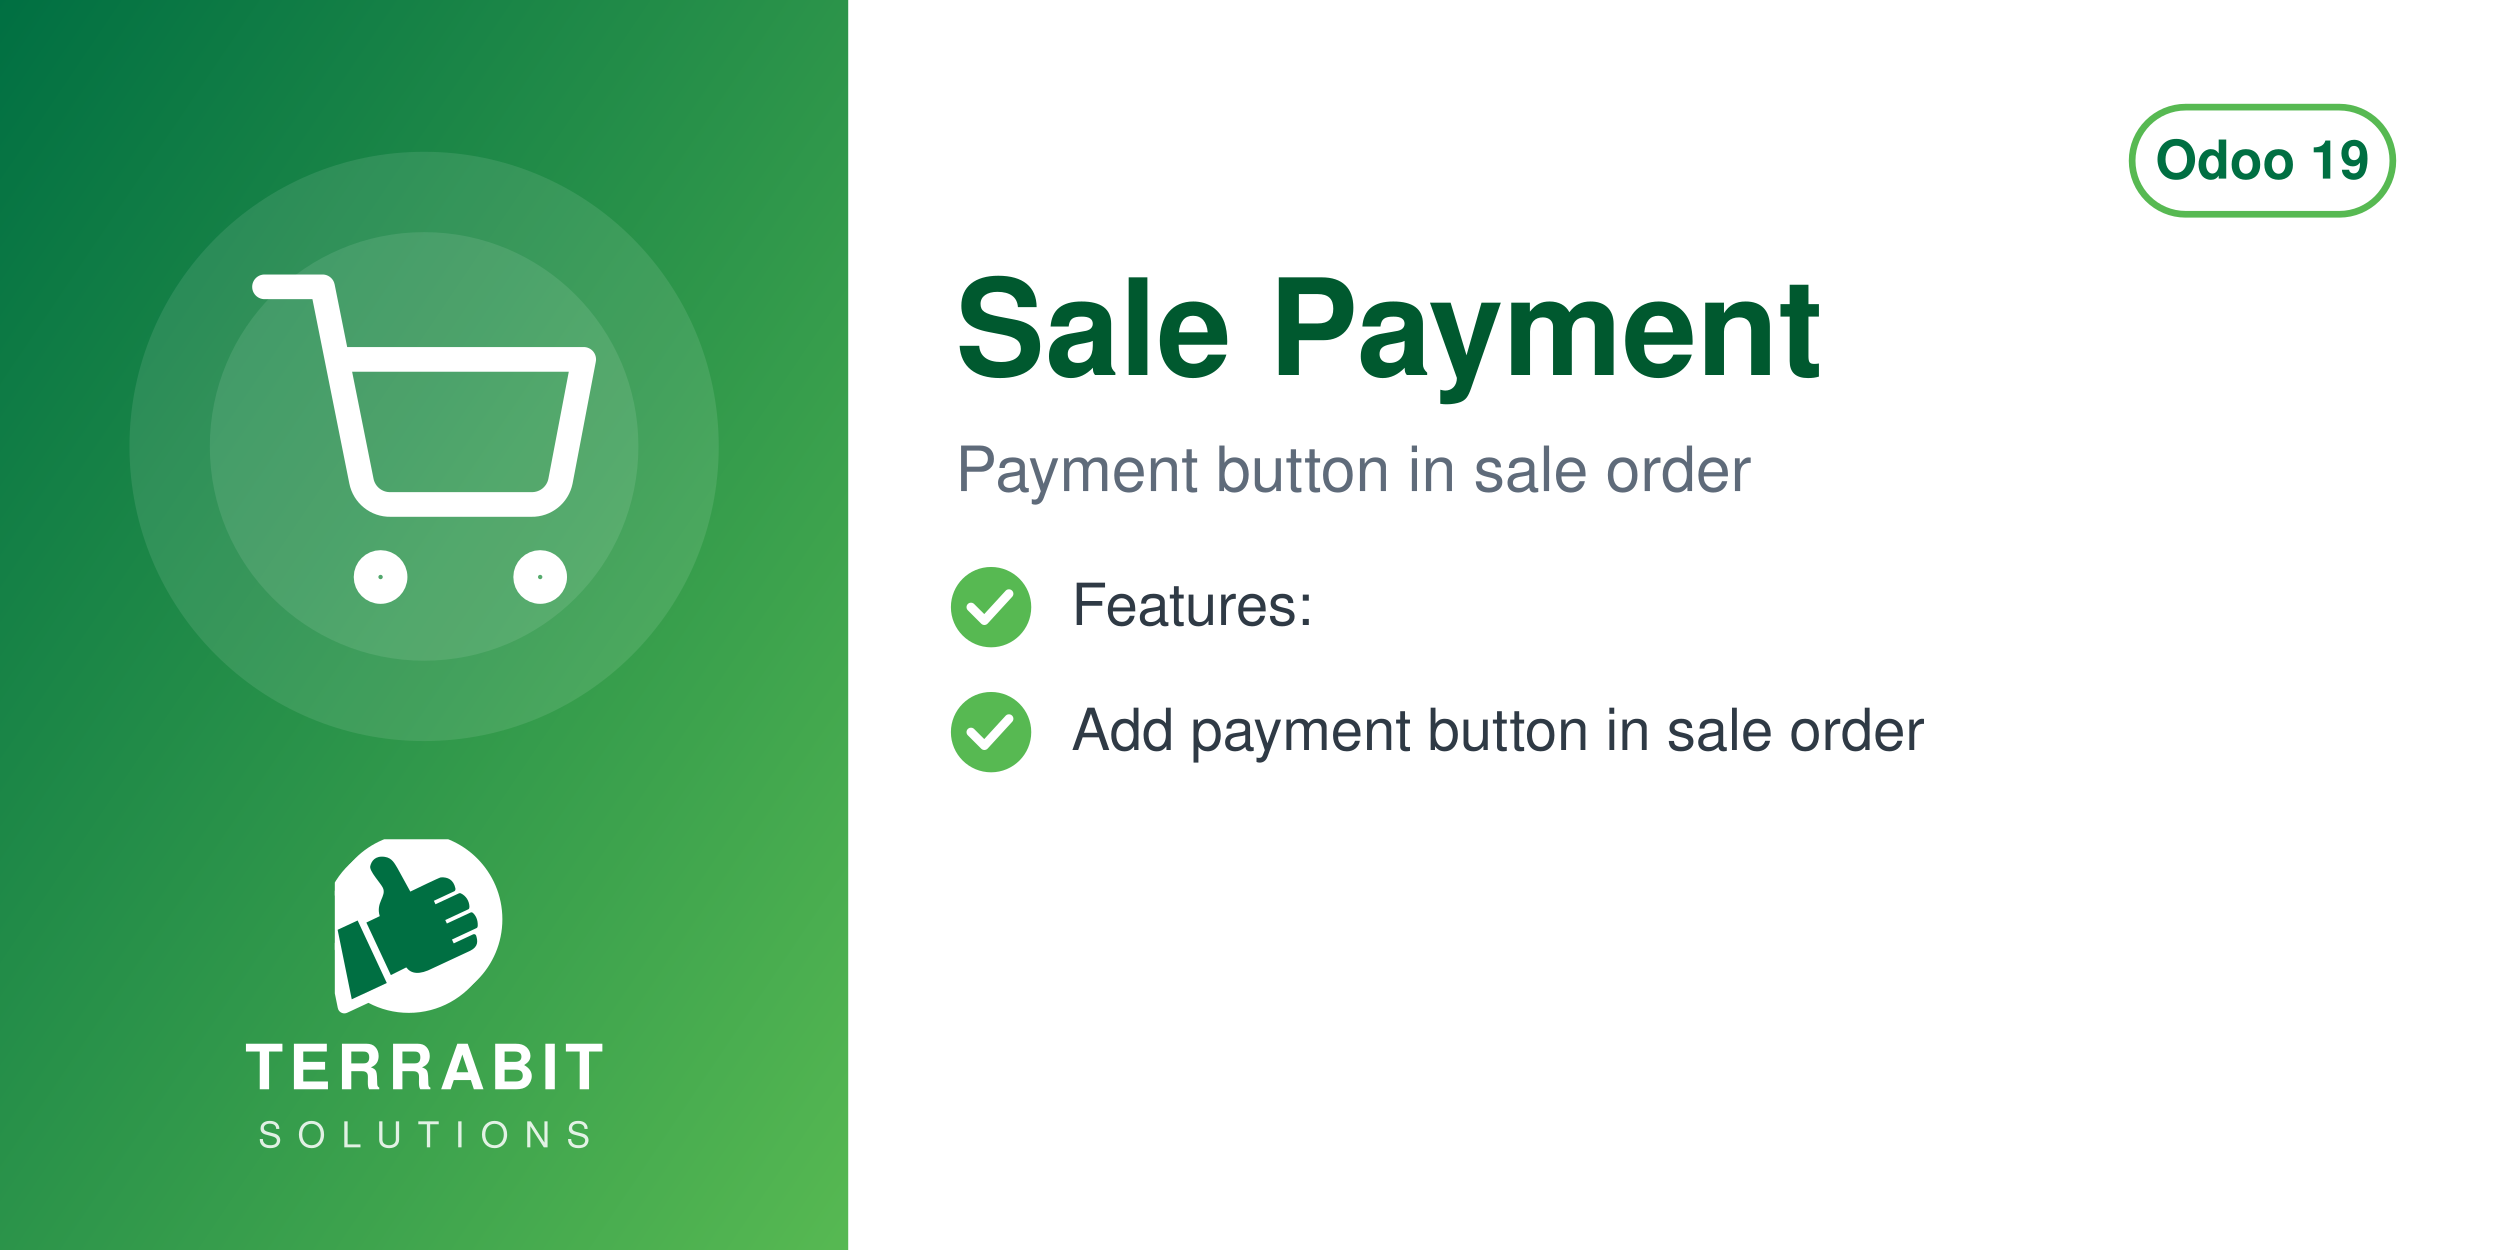
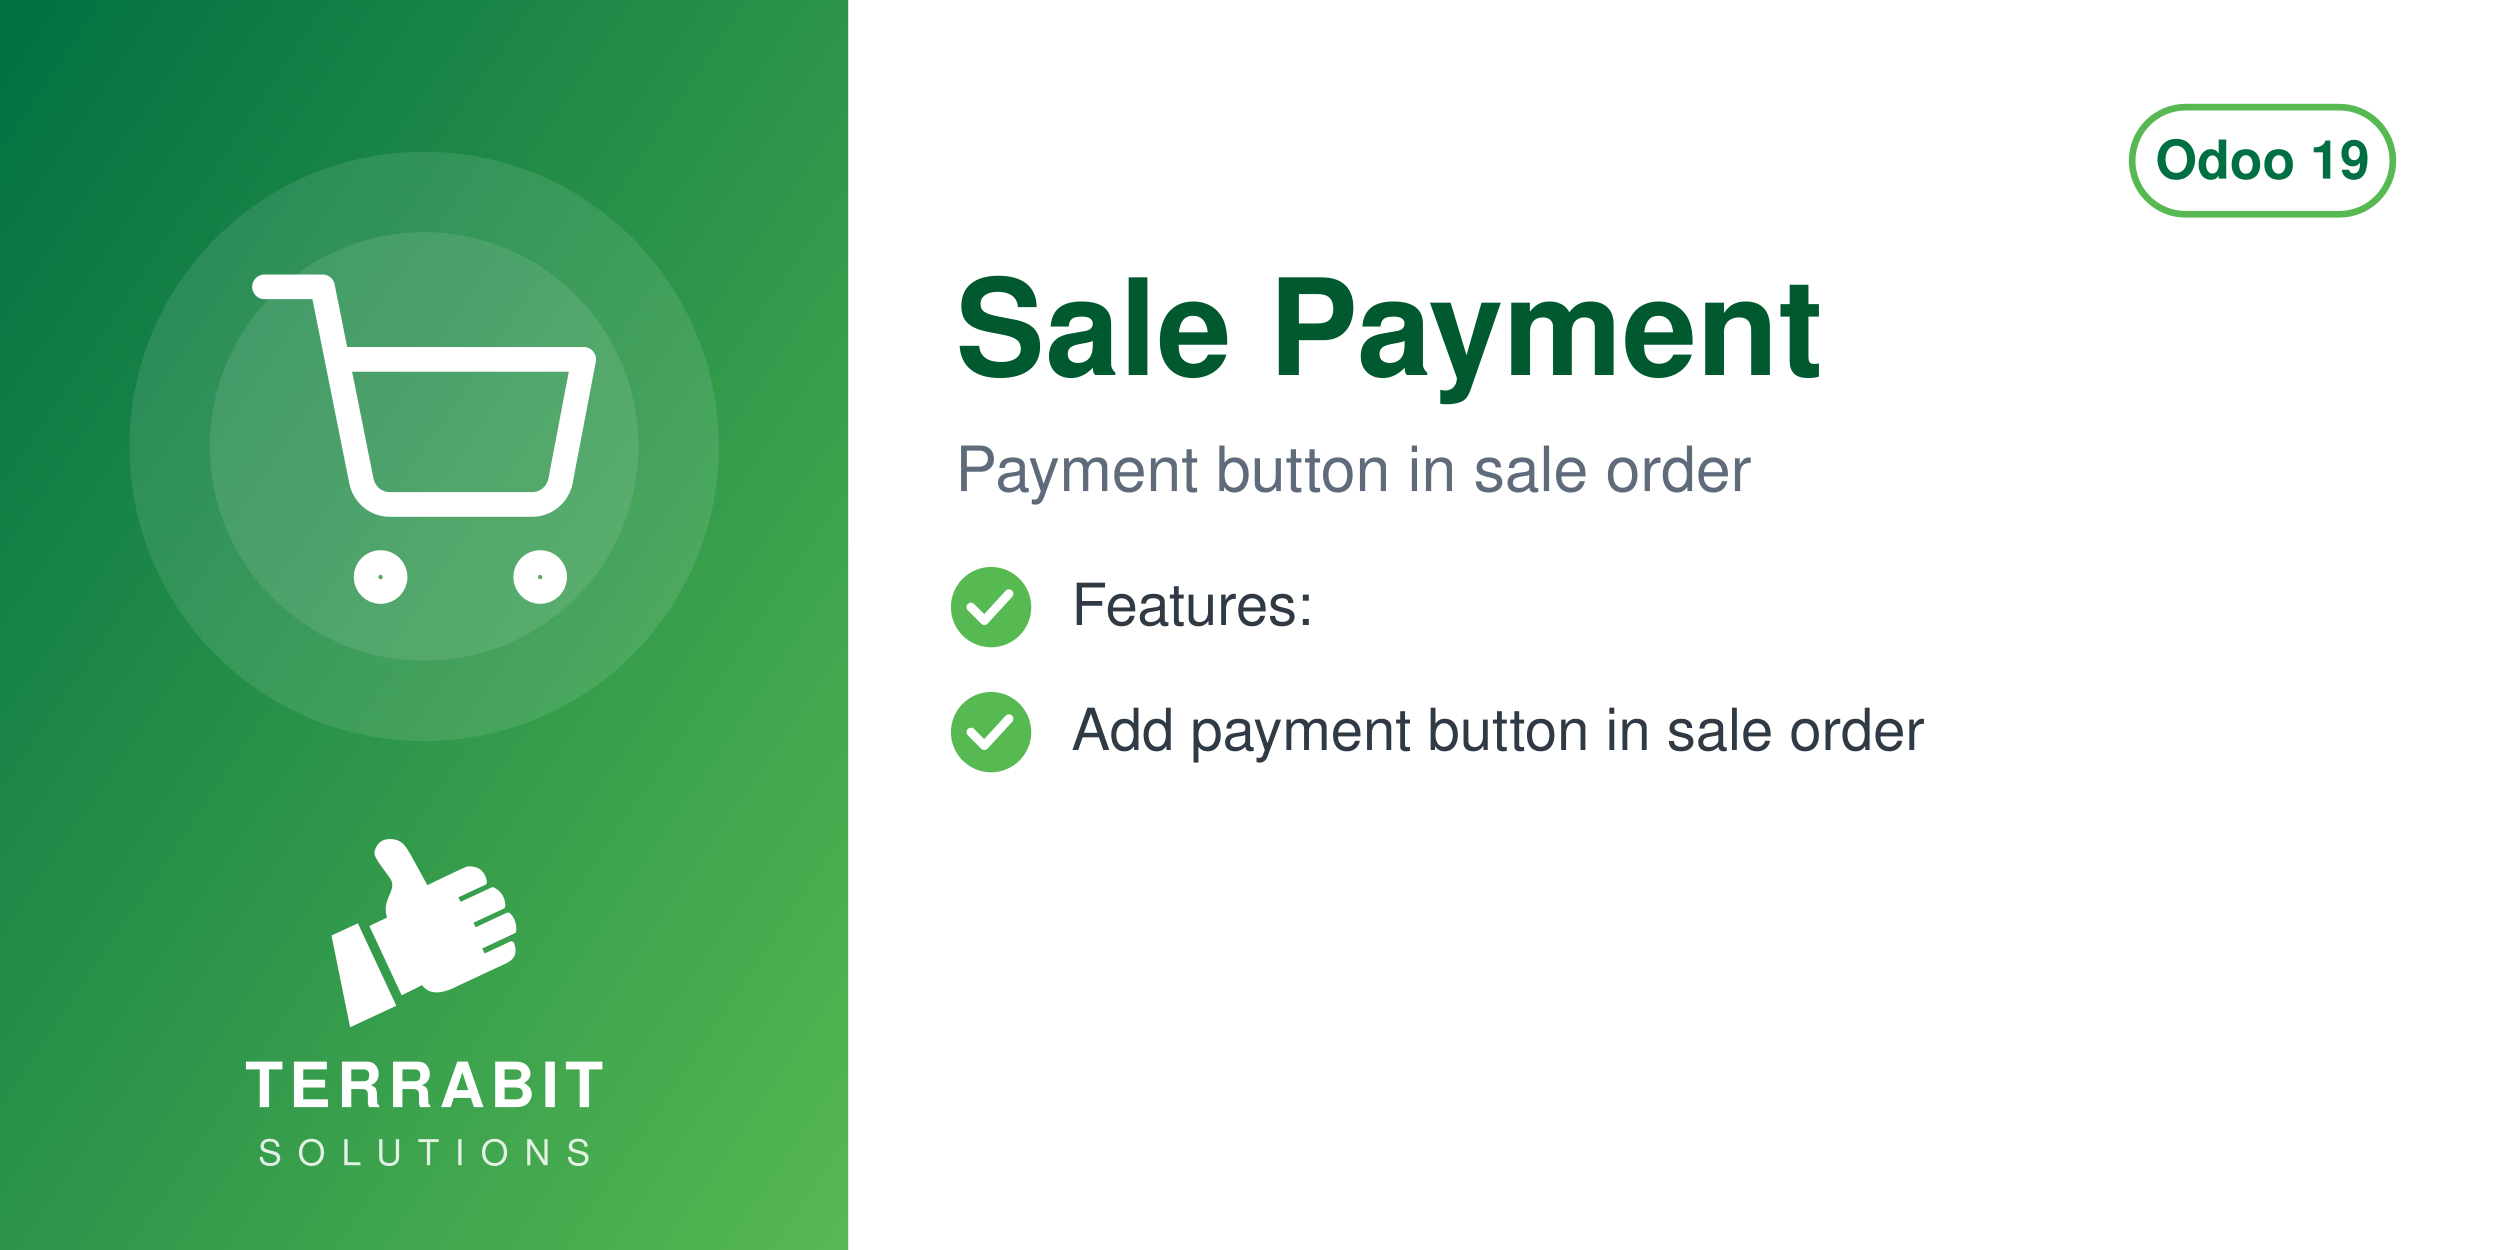
<svg xmlns="http://www.w3.org/2000/svg" width="560" height="280" viewBox="0 0 560 280">
  <defs>
    <linearGradient id="g" x1="0" y1="0" x2="1" y2="1">
      <stop offset="0" stop-color="#006F42" />
      <stop offset="1" stop-color="#57B952" />
    </linearGradient>
  </defs>
  <rect width="560" height="280" fill="#FFFFFF" />
  <rect width="190" height="280" fill="url(#g)" />
  <circle cx="95.0" cy="100" r="66" fill="white" opacity="0.10" />
  <circle cx="95.0" cy="100" r="48" fill="white" opacity="0.10" />
  <svg x="56.0" y="61.0" width="78" height="78" viewBox="0 0 24 24">
    <g fill="none" stroke="white" stroke-width="1.7" stroke-linecap="round" stroke-linejoin="round">
      <circle cx="9" cy="21" r="1" />
      <circle cx="20" cy="21" r="1" />
      <path d="M1 1h4l2.68 13.39a2 2 0 0 0 2 1.61h9.72a2 2 0 0 0 2-1.61L23 6H6" />
    </g>
  </svg>
-   <svg x="75.0" y="188" width="40" height="40" viewBox="4150 2350 3900 3800" preserveAspectRatio="xMidYMid meet">
-     <path fill="#FFFFFF" d="M7338.82 5241.89c-336.4,511.49 -915.39,849.23 -1573.35,849.23 -318.43,0 -618.3,-79.19 -881.23,-218.8l-465.06 216.37c-72.83,33.95 -159.37,2.44 -193.35,-70.37 -5.59,-12.01 -9.4,-24.39 -11.54,-36.85l-247.52 -1217.33c-54.07,-175.41 -83.21,-361.76 -83.21,-554.92 0,-657.98 337.78,-1237 849.31,-1573.39 -400.37,339.2 -654.6,845.59 -654.6,1411.43 0,184.82 27.28,368.48 81.7,545.13l0.48 1.54 247.97 1219.53 0.08 0.48c1.71,9.89 4.72,19.5 8.96,28.59 26.29,56.38 93.5,80.75 149.87,54.52l479.82 -223.25 14.39 7.64c267.26,141.92 563.34,214.99 865.9,214.99 565.81,0 1072.18,-254.2 1411.38,-654.54z" />
-     <path fill="#FFFFFF" d="M5927.44 2165.35c1039.34,0 1881.91,842.57 1881.91,1881.91 0,1039.34 -842.57,1881.89 -1881.91,1881.89 -318.43,0 -618.33,-79.2 -881.24,-218.81l-465.06 216.38c-72.81,33.95 -159.37,2.44 -193.34,-70.36 -5.59,-12.01 -9.41,-24.4 -11.55,-36.86l-247.56 -1217.47c-54.04,-175.36 -83.16,-361.66 -83.16,-554.76 0,-1039.34 842.56,-1881.91 1881.9,-1881.91z" />
-     <path fill="#006F42" d="M4648.32 4073.59l636.59 1365.17 -765.09 355.96 -308.63 -1517.87 437.13 -203.26zm725.61 1192.32l336.75 -167.88c105.65,140.85 282.69,170.72 576.82,18.8l819.92 -382.33c181.4,-90.13 164.26,-214.57 130.07,-328.43 -4.28,-14.25 -13.68,-24.81 -27.34,-30.7 -13.67,-5.89 -27.61,-5.11 -41.09,1.18l-422.32 196.93 -39.04 -83.72 538.07 -250.91c16.64,-7.76 24.7,-27.69 25.58,-46.04 6.48,-134.33 -44.36,-230.89 -105.84,-285.23 -15.2,-13.44 -35.71,-15.59 -54.12,-7l-513.92 239.64 -35.6 -76.34 506.31 -236.1c17.69,-8.25 22.52,-36.93 21.83,-56.45 -4.1,-117.31 -67.62,-232.74 -187.72,-290.66 -13.94,-6.72 -28.64,-6.36 -42.69,0.19l-511.21 238.38 -35.37 -75.86 448.98 -209.36c20.44,-9.53 25.81,-42.28 21.02,-64.32 -41.02,-189.07 -167.92,-247.8 -318.14,-237.87 -29.39,1.94 -589.86,273.16 -665.95,310.54l-281.84 -513.57c-59.06,-93.13 -112.7,-221.7 -276.47,-245.13 -211.24,-30.22 -291.56,94.38 -316.89,203.13 -25.32,108.75 223.84,365.99 276.05,473.69 85.52,184.27 -161.86,318.11 -68.41,617.99l-292.54 139.94 535.09 1147.51z" />
+   <svg x="72.0" y="186" width="46" height="46" viewBox="4045 2535 3400 3400" preserveAspectRatio="xMidYMid meet">
+     <path fill="#FFFFFF" d="M4648.32 4073.59l636.59 1365.17 -765.09 355.96 -308.63 -1517.87 437.13 -203.26zm725.61 1192.32l336.75 -167.88c105.65,140.85 282.69,170.72 576.82,18.8l819.92 -382.33c181.4,-90.13 164.26,-214.57 130.07,-328.43 -4.28,-14.25 -13.68,-24.81 -27.34,-30.7 -13.67,-5.89 -27.61,-5.11 -41.09,1.18l-422.32 196.93 -39.04 -83.72 538.07 -250.91c16.64,-7.76 24.7,-27.69 25.58,-46.04 6.48,-134.33 -44.36,-230.89 -105.84,-285.23 -15.2,-13.44 -35.71,-15.59 -54.12,-7l-513.92 239.64 -35.6 -76.34 506.31 -236.1c17.69,-8.25 22.52,-36.93 21.83,-56.45 -4.1,-117.31 -67.62,-232.74 -187.72,-290.66 -13.94,-6.72 -28.64,-6.36 -42.69,0.19l-511.21 238.38 -35.37 -75.86 448.98 -209.36c20.44,-9.53 25.81,-42.28 21.02,-64.32 -41.02,-189.07 -167.92,-247.8 -318.14,-237.87 -29.39,1.94 -589.86,273.16 -665.95,310.54l-281.84 -513.57c-59.06,-93.13 -112.7,-221.7 -276.47,-245.13 -211.24,-30.22 -291.56,94.38 -316.89,203.13 -25.32,108.75 223.84,365.99 276.05,473.69 85.52,184.27 -161.86,318.11 -68.41,617.99l-292.54 139.94 535.09 1147.51z" />
  </svg>
-   <text x="95.0" y="244" text-anchor="middle" font-family="Helvetica,Arial,sans-serif" font-size="14" font-weight="800" letter-spacing="1.4" fill="white">TERRABIT</text>
-   <text x="95.0" y="257" text-anchor="middle" font-family="Helvetica,Arial,sans-serif" font-size="8" font-weight="500" letter-spacing="3.6" fill="white" opacity="0.85">SOLUTIONS</text>
+   <text x="95.0" y="248" text-anchor="middle" font-family="Helvetica,Arial,sans-serif" font-size="14" font-weight="800" letter-spacing="1.4" fill="white">TERRABIT</text>
+   <text x="95.0" y="261" text-anchor="middle" font-family="Helvetica,Arial,sans-serif" font-size="8" font-weight="500" letter-spacing="3.6" fill="white" opacity="0.85">SOLUTIONS</text>
  <g>
    <rect x="477.6" y="24" width="58.4" height="24" rx="12" fill="none" stroke="#57B952" stroke-width="1.5" />
    <text x="506.8" y="40" text-anchor="middle" font-family="Helvetica,Arial,sans-serif" font-size="12" font-weight="700" fill="#006F42">Odoo 19</text>
  </g>
  <text x="214" y="84" font-family="Helvetica,Arial,sans-serif" font-size="30" font-weight="700" fill="#00592F">Sale Payment</text>
  <text x="214" y="110" font-family="Helvetica,Arial,sans-serif" font-size="14" fill="#5F6B7A">Payment button in sale order</text>
  <circle cx="222" cy="136" r="9" fill="#57B952" />
  <path d="M217.5 136 l3 3 l5.5 -6" fill="none" stroke="white" stroke-width="2" stroke-linecap="round" stroke-linejoin="round" />
  <text x="240" y="140" font-family="Helvetica,Arial,sans-serif" font-size="13" fill="#2F3A45">Features:</text>
  <circle cx="222" cy="164" r="9" fill="#57B952" />
  <path d="M217.5 164 l3 3 l5.5 -6" fill="none" stroke="white" stroke-width="2" stroke-linecap="round" stroke-linejoin="round" />
  <text x="240" y="168" font-family="Helvetica,Arial,sans-serif" font-size="13" fill="#2F3A45">Add payment button in sale order</text>
</svg>
